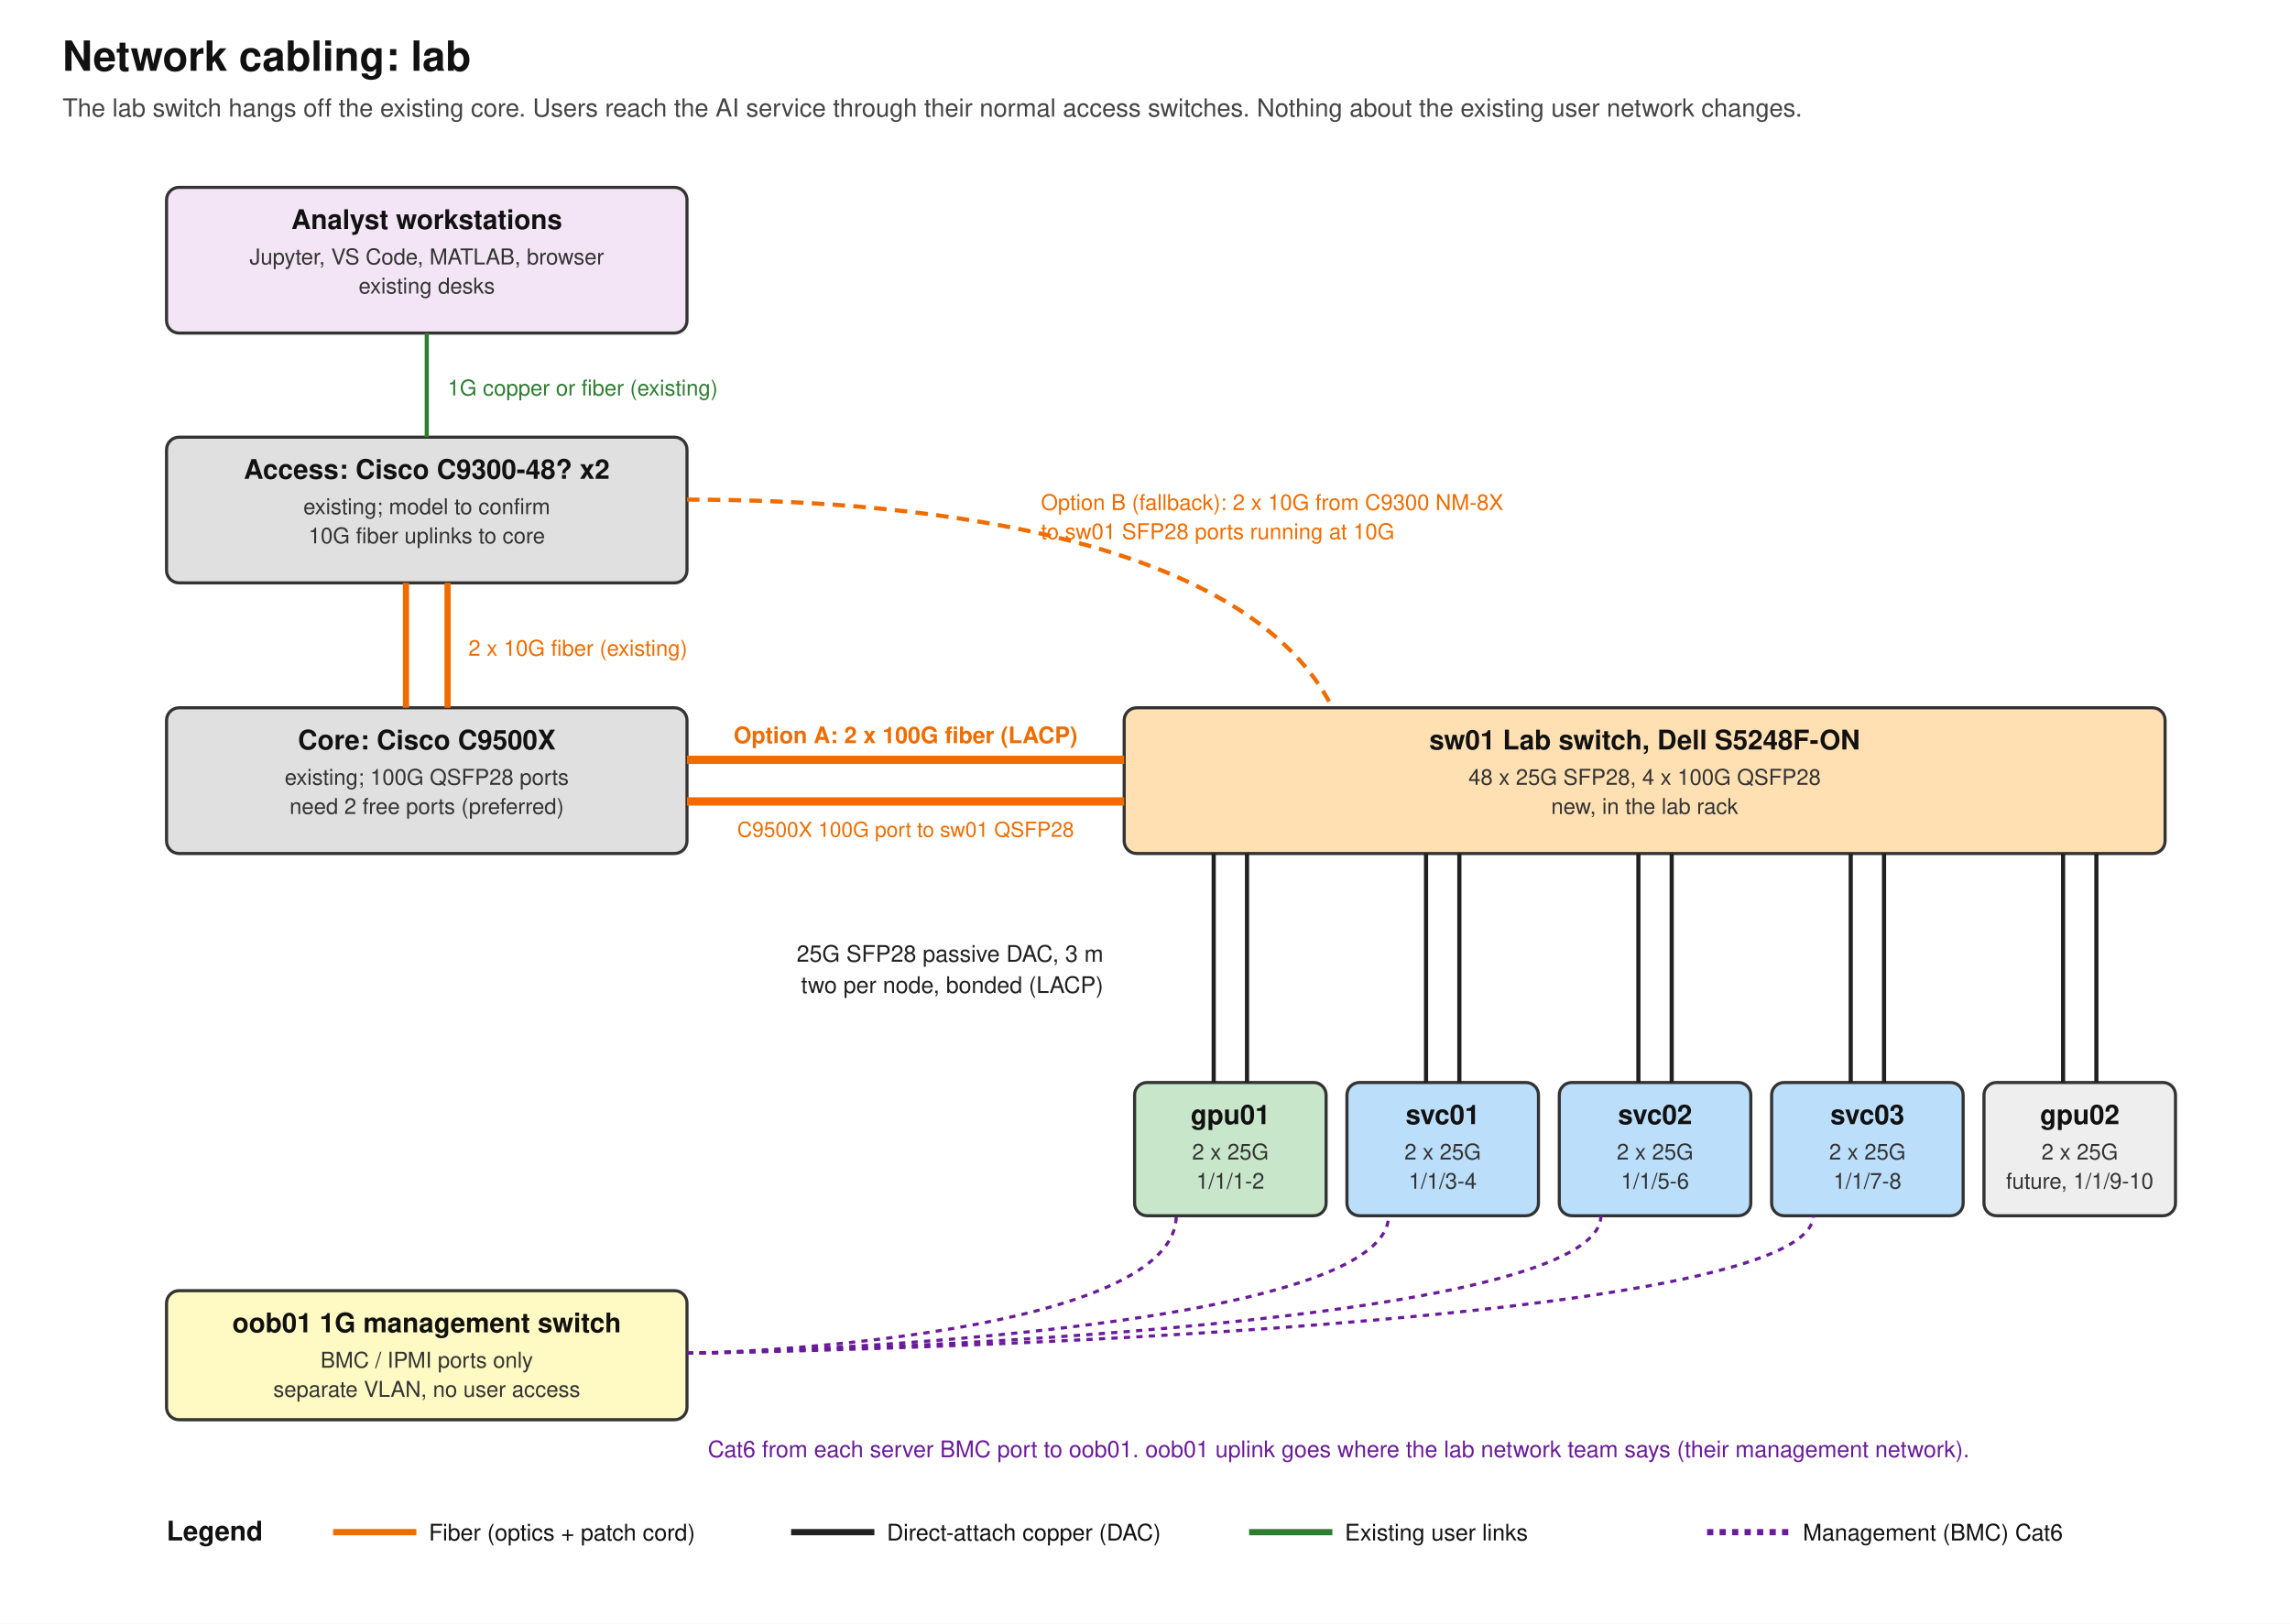
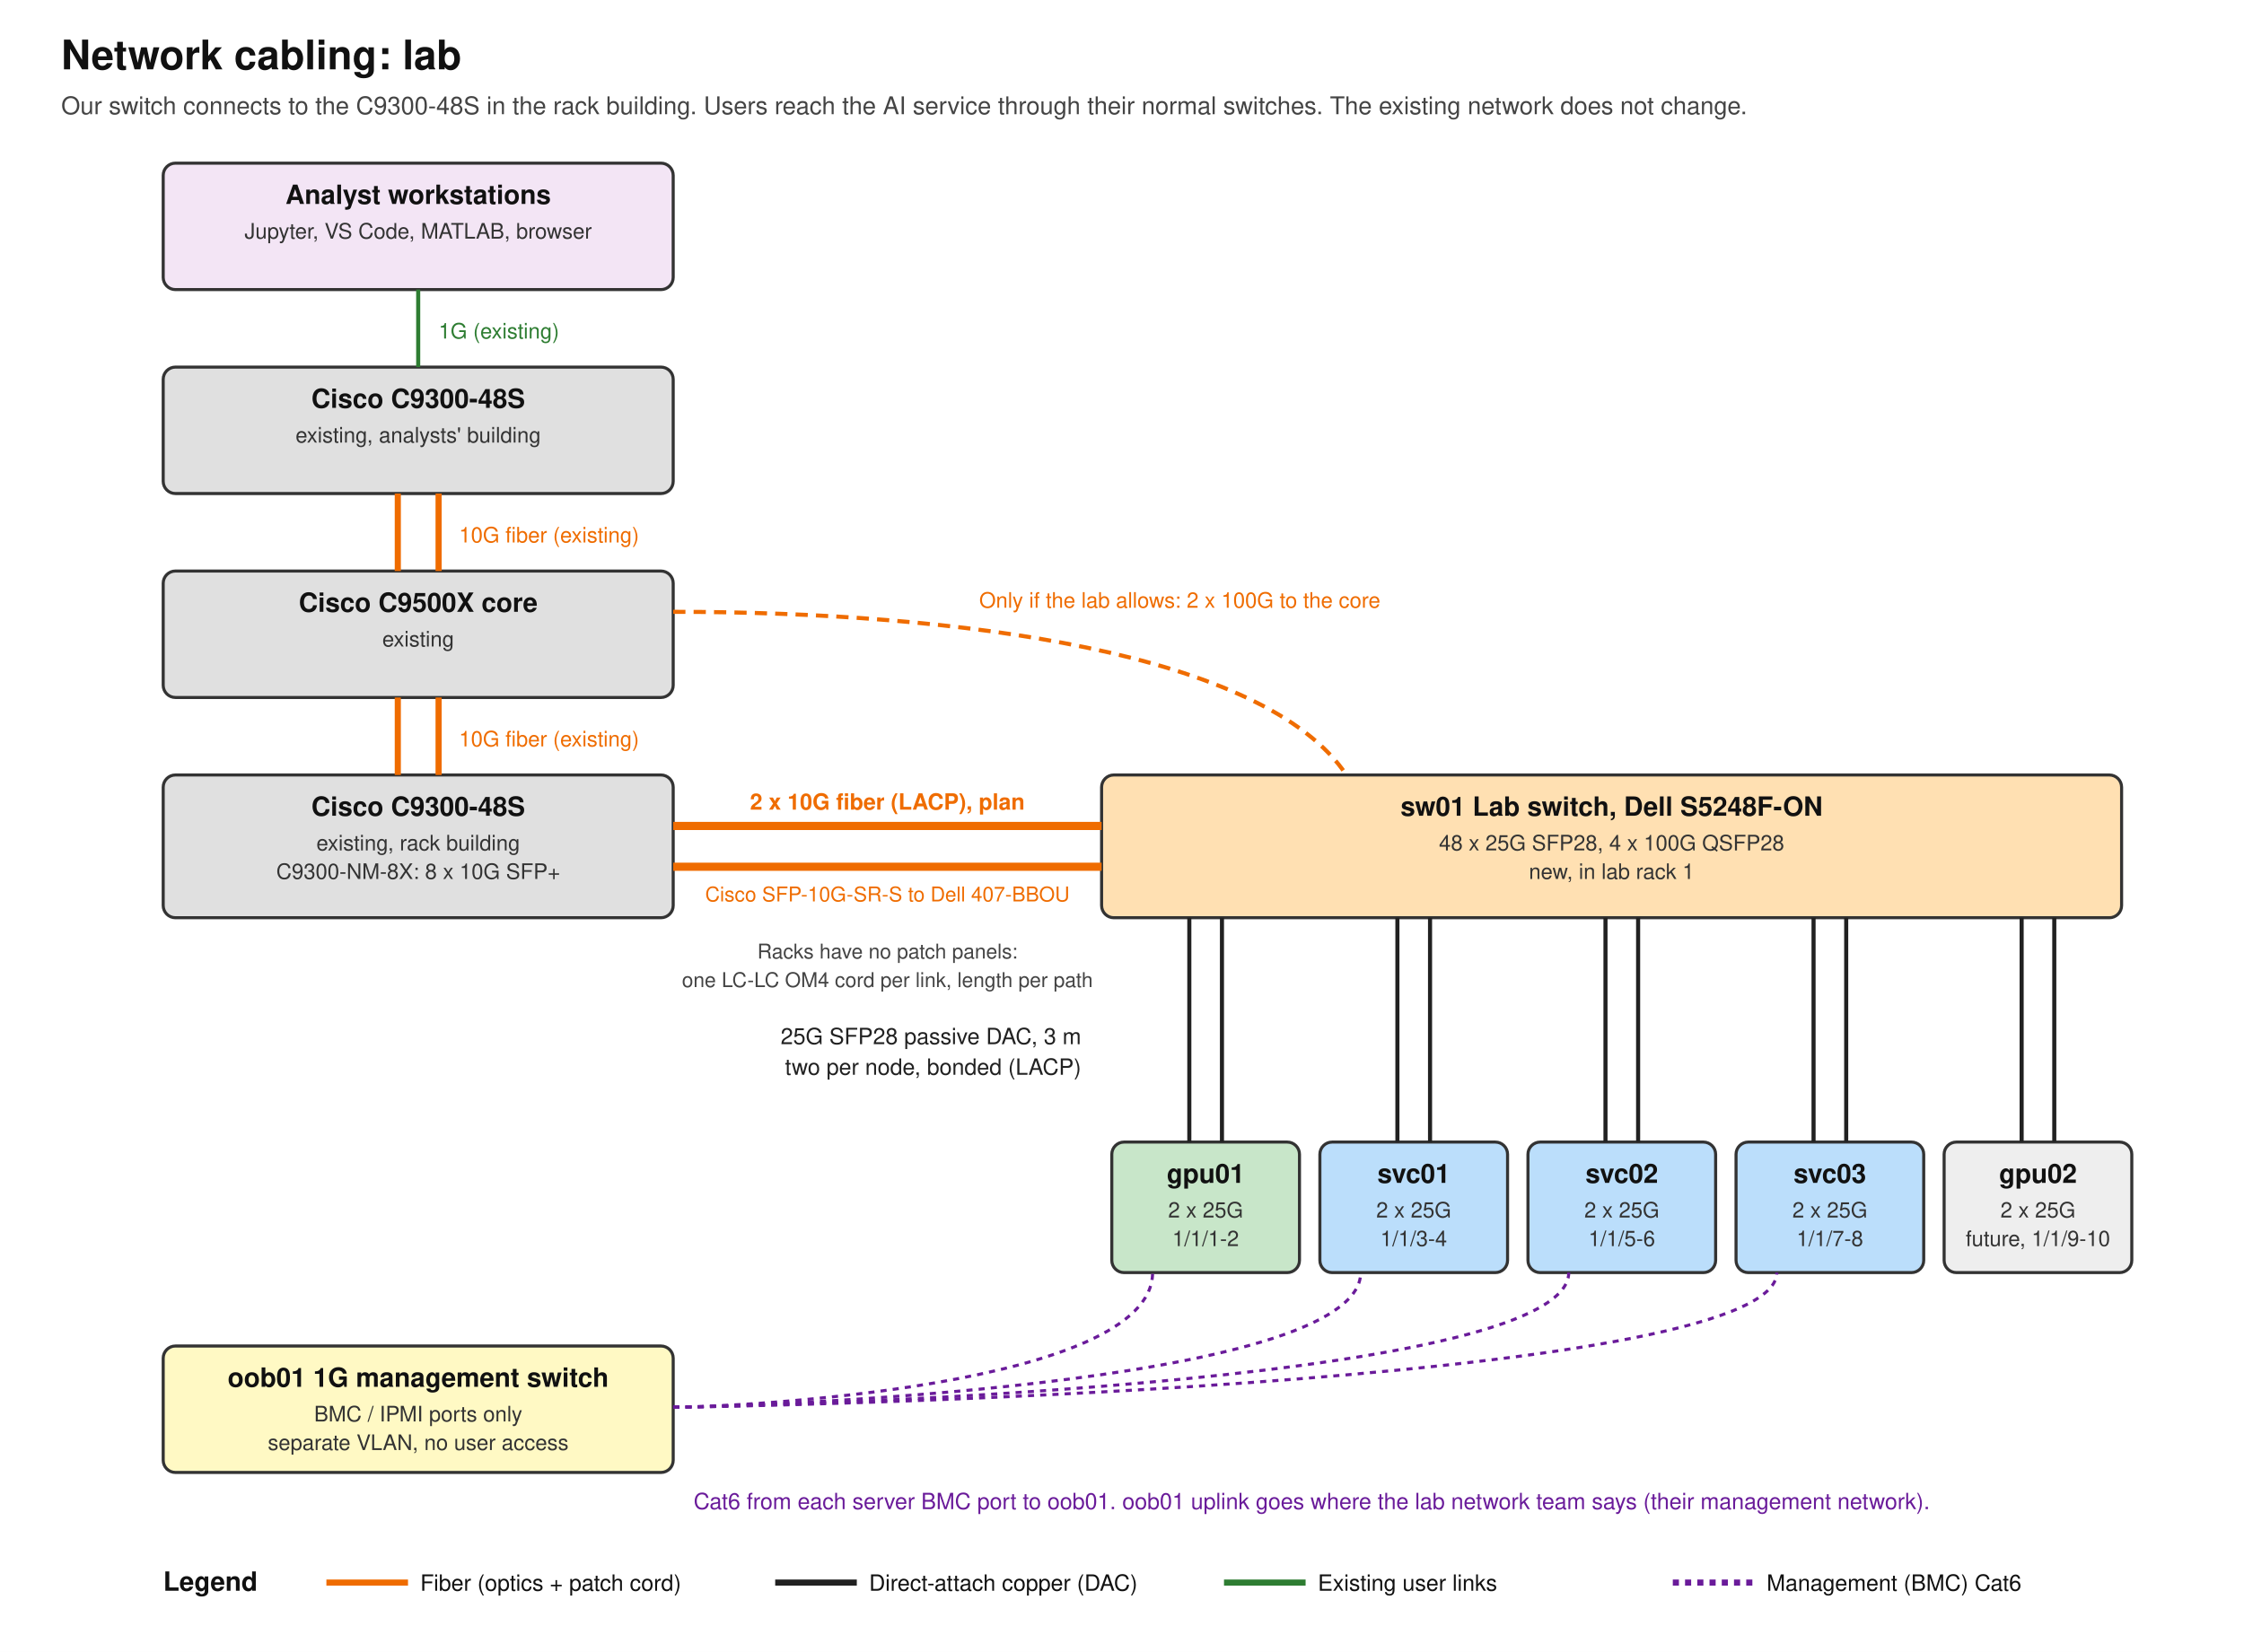
- <svg xmlns="http://www.w3.org/2000/svg" viewBox="0 0 1100 780" width="1100" height="780" font-family="Helvetica, Arial, sans-serif">
-   <rect width="1100" height="780" fill="#ffffff" />
+ <svg xmlns="http://www.w3.org/2000/svg" viewBox="0 0 1100 810" width="1100" height="810" font-family="Helvetica, Arial, sans-serif">
+   <rect width="1100" height="810" fill="#ffffff" />
  <text x="30" y="34" font-size="20" text-anchor="start" font-weight="bold" fill="#111">Network cabling: lab</text>
-   <text x="30" y="56" font-size="12" text-anchor="start" font-weight="normal" fill="#444">The lab switch hangs off the existing core. Users reach the AI service through their normal access switches. Nothing about the existing user network changes.</text>
-   <rect x="80" y="90" width="250" height="70" fill="#f3e5f5" stroke="#333" stroke-width="1.5" rx="6" />
-   <text x="205.0" y="110" font-size="13" text-anchor="middle" font-weight="bold" fill="#111">Analyst workstations</text>
-   <text x="205.0" y="127" font-size="10.5" text-anchor="middle" font-weight="normal" fill="#333">Jupyter, VS Code, MATLAB, browser</text>
-   <text x="205.0" y="141" font-size="10.5" text-anchor="middle" font-weight="normal" fill="#333">existing desks</text>
-   <rect x="80" y="210" width="250" height="70" fill="#e0e0e0" stroke="#333" stroke-width="1.5" rx="6" />
-   <text x="205.0" y="230" font-size="13" text-anchor="middle" font-weight="bold" fill="#111">Access: Cisco C9300-48? x2</text>
-   <text x="205.0" y="247" font-size="10.5" text-anchor="middle" font-weight="normal" fill="#333">existing; model to confirm</text>
-   <text x="205.0" y="261" font-size="10.5" text-anchor="middle" font-weight="normal" fill="#333">10G fiber uplinks to core</text>
-   <rect x="80" y="340" width="250" height="70" fill="#e0e0e0" stroke="#333" stroke-width="1.5" rx="6" />
-   <text x="205.0" y="360" font-size="13" text-anchor="middle" font-weight="bold" fill="#111">Core: Cisco C9500X</text>
-   <text x="205.0" y="377" font-size="10.5" text-anchor="middle" font-weight="normal" fill="#333">existing; 100G QSFP28 ports</text>
-   <text x="205.0" y="391" font-size="10.5" text-anchor="middle" font-weight="normal" fill="#333">need 2 free ports (preferred)</text>
-   <line x1="205" y1="160" x2="205" y2="210" stroke="#2e7d32" stroke-width="2" />
-   <text x="215" y="190" font-size="10.5" text-anchor="start" font-weight="normal" fill="#2e7d32">1G copper or fiber (existing)</text>
-   <line x1="195" y1="280" x2="195" y2="340" stroke="#ef6c00" stroke-width="3" />
-   <line x1="215" y1="280" x2="215" y2="340" stroke="#ef6c00" stroke-width="3" />
-   <text x="225" y="315" font-size="10.5" text-anchor="start" font-weight="normal" fill="#ef6c00">2 x 10G fiber (existing)</text>
-   <rect x="540" y="340" width="500" height="70" fill="#ffe0b2" stroke="#333" stroke-width="1.5" rx="6" />
-   <text x="790.0" y="360" font-size="13" text-anchor="middle" font-weight="bold" fill="#111">sw01 Lab switch, Dell S5248F-ON</text>
-   <text x="790.0" y="377" font-size="10.5" text-anchor="middle" font-weight="normal" fill="#333">48 x 25G SFP28, 4 x 100G QSFP28</text>
-   <text x="790.0" y="391" font-size="10.5" text-anchor="middle" font-weight="normal" fill="#333">new, in the lab rack</text>
-   <path d="M330 365 L540 365" fill="none" stroke="#ef6c00" stroke-width="4" />
-   <path d="M330 385 L540 385" fill="none" stroke="#ef6c00" stroke-width="4" />
-   <text x="435" y="357" font-size="11" text-anchor="middle" font-weight="bold" fill="#ef6c00">Option A: 2 x 100G fiber (LACP)</text>
-   <text x="435" y="402" font-size="10" text-anchor="middle" font-weight="normal" fill="#ef6c00">C9500X 100G port to sw01 QSFP28</text>
-   <path d="M330 240 C 450 240, 600 260, 640 340" fill="none" stroke="#ef6c00" stroke-width="2" stroke-dasharray="6 4" />
-   <text x="500" y="245" font-size="10.5" text-anchor="start" font-weight="normal" fill="#ef6c00">Option B (fallback): 2 x 10G from C9300 NM-8X</text>
-   <text x="500" y="259" font-size="10.5" text-anchor="start" font-weight="normal" fill="#ef6c00">to sw01 SFP28 ports running at 10G</text>
-   <rect x="545" y="520" width="92" height="64" fill="#c8e6c9" stroke="#333" stroke-width="1.5" rx="6" />
-   <text x="591.0" y="540" font-size="13" text-anchor="middle" font-weight="bold" fill="#111">gpu01</text>
-   <text x="591.0" y="557" font-size="10.5" text-anchor="middle" font-weight="normal" fill="#333">2 x 25G</text>
-   <text x="591.0" y="571" font-size="10.5" text-anchor="middle" font-weight="normal" fill="#333">1/1/1-2</text>
-   <line x1="583" y1="410" x2="583" y2="520" stroke="#212121" stroke-width="2" />
-   <line x1="599" y1="410" x2="599" y2="520" stroke="#212121" stroke-width="2" />
-   <rect x="647" y="520" width="92" height="64" fill="#bbdefb" stroke="#333" stroke-width="1.5" rx="6" />
-   <text x="693.0" y="540" font-size="13" text-anchor="middle" font-weight="bold" fill="#111">svc01</text>
-   <text x="693.0" y="557" font-size="10.5" text-anchor="middle" font-weight="normal" fill="#333">2 x 25G</text>
-   <text x="693.0" y="571" font-size="10.5" text-anchor="middle" font-weight="normal" fill="#333">1/1/3-4</text>
-   <line x1="685" y1="410" x2="685" y2="520" stroke="#212121" stroke-width="2" />
-   <line x1="701" y1="410" x2="701" y2="520" stroke="#212121" stroke-width="2" />
-   <rect x="749" y="520" width="92" height="64" fill="#bbdefb" stroke="#333" stroke-width="1.5" rx="6" />
-   <text x="795.0" y="540" font-size="13" text-anchor="middle" font-weight="bold" fill="#111">svc02</text>
-   <text x="795.0" y="557" font-size="10.5" text-anchor="middle" font-weight="normal" fill="#333">2 x 25G</text>
-   <text x="795.0" y="571" font-size="10.5" text-anchor="middle" font-weight="normal" fill="#333">1/1/5-6</text>
-   <line x1="787" y1="410" x2="787" y2="520" stroke="#212121" stroke-width="2" />
-   <line x1="803" y1="410" x2="803" y2="520" stroke="#212121" stroke-width="2" />
-   <rect x="851" y="520" width="92" height="64" fill="#bbdefb" stroke="#333" stroke-width="1.5" rx="6" />
-   <text x="897.0" y="540" font-size="13" text-anchor="middle" font-weight="bold" fill="#111">svc03</text>
-   <text x="897.0" y="557" font-size="10.5" text-anchor="middle" font-weight="normal" fill="#333">2 x 25G</text>
-   <text x="897.0" y="571" font-size="10.5" text-anchor="middle" font-weight="normal" fill="#333">1/1/7-8</text>
-   <line x1="889" y1="410" x2="889" y2="520" stroke="#212121" stroke-width="2" />
-   <line x1="905" y1="410" x2="905" y2="520" stroke="#212121" stroke-width="2" />
-   <rect x="953" y="520" width="92" height="64" fill="#eeeeee" stroke="#333" stroke-width="1.5" rx="6" />
-   <text x="999.0" y="540" font-size="13" text-anchor="middle" font-weight="bold" fill="#111">gpu02</text>
-   <text x="999.0" y="557" font-size="10.5" text-anchor="middle" font-weight="normal" fill="#333">2 x 25G</text>
-   <text x="999.0" y="571" font-size="10.5" text-anchor="middle" font-weight="normal" fill="#333">future, 1/1/9-10</text>
-   <line x1="991" y1="410" x2="991" y2="520" stroke="#212121" stroke-width="2" />
-   <line x1="1007" y1="410" x2="1007" y2="520" stroke="#212121" stroke-width="2" />
-   <text x="530" y="462" font-size="11" text-anchor="end" font-weight="normal" fill="#212121">25G SFP28 passive DAC, 3 m</text>
-   <text x="530" y="477" font-size="11" text-anchor="end" font-weight="normal" fill="#212121">two per node, bonded (LACP)</text>
-   <rect x="80" y="620" width="250" height="62" fill="#fff9c4" stroke="#333" stroke-width="1.5" rx="6" />
-   <text x="205.0" y="640" font-size="13" text-anchor="middle" font-weight="bold" fill="#111">oob01 1G management switch</text>
-   <text x="205.0" y="657" font-size="10.5" text-anchor="middle" font-weight="normal" fill="#333">BMC / IPMI ports only</text>
-   <text x="205.0" y="671" font-size="10.5" text-anchor="middle" font-weight="normal" fill="#333">separate VLAN, no user access</text>
-   <path d="M330 650 C 360 650, 565 640, 565 584" fill="none" stroke="#6a1b9a" stroke-width="1.5" stroke-dasharray="3 3" />
-   <path d="M330 650 C 360 650, 667 640, 667 584" fill="none" stroke="#6a1b9a" stroke-width="1.5" stroke-dasharray="3 3" />
-   <path d="M330 650 C 360 650, 769 640, 769 584" fill="none" stroke="#6a1b9a" stroke-width="1.5" stroke-dasharray="3 3" />
-   <path d="M330 650 C 360 650, 871 640, 871 584" fill="none" stroke="#6a1b9a" stroke-width="1.5" stroke-dasharray="3 3" />
-   <text x="340" y="700" font-size="11" text-anchor="start" font-weight="normal" fill="#6a1b9a">Cat6 from each server BMC port to oob01. oob01 uplink goes where the lab network team says (their management network).</text>
-   <text x="80" y="740" font-size="13" text-anchor="start" font-weight="bold" fill="#111">Legend</text>
-   <line x1="160" y1="736" x2="200" y2="736" stroke="#ef6c00" stroke-width="3" />
-   <text x="206" y="740" font-size="11" text-anchor="start" font-weight="normal" fill="#111">Fiber (optics + patch cord)</text>
-   <line x1="380" y1="736" x2="420" y2="736" stroke="#212121" stroke-width="3" />
-   <text x="426" y="740" font-size="11" text-anchor="start" font-weight="normal" fill="#111">Direct-attach copper (DAC)</text>
-   <line x1="600" y1="736" x2="640" y2="736" stroke="#2e7d32" stroke-width="3" />
-   <text x="646" y="740" font-size="11" text-anchor="start" font-weight="normal" fill="#111">Existing user links</text>
-   <line x1="820" y1="736" x2="860" y2="736" stroke="#6a1b9a" stroke-width="3" stroke-dasharray="3 3" />
-   <text x="866" y="740" font-size="11" text-anchor="start" font-weight="normal" fill="#111">Management (BMC) Cat6</text>
+   <text x="30" y="56" font-size="12" text-anchor="start" font-weight="normal" fill="#444">Our switch connects to the C9300-48S in the rack building. Users reach the AI service through their normal switches. The existing network does not change.</text>
+   <rect x="80" y="80" width="250" height="62" fill="#f3e5f5" stroke="#333" stroke-width="1.5" rx="6" />
+   <text x="205.0" y="100" font-size="13" text-anchor="middle" font-weight="bold" fill="#111">Analyst workstations</text>
+   <text x="205.0" y="117" font-size="10.5" text-anchor="middle" font-weight="normal" fill="#333">Jupyter, VS Code, MATLAB, browser</text>
+   <rect x="80" y="180" width="250" height="62" fill="#e0e0e0" stroke="#333" stroke-width="1.5" rx="6" />
+   <text x="205.0" y="200" font-size="13" text-anchor="middle" font-weight="bold" fill="#111">Cisco C9300-48S</text>
+   <text x="205.0" y="217" font-size="10.5" text-anchor="middle" font-weight="normal" fill="#333">existing, analysts' building</text>
+   <rect x="80" y="280" width="250" height="62" fill="#e0e0e0" stroke="#333" stroke-width="1.5" rx="6" />
+   <text x="205.0" y="300" font-size="13" text-anchor="middle" font-weight="bold" fill="#111">Cisco C9500X core</text>
+   <text x="205.0" y="317" font-size="10.5" text-anchor="middle" font-weight="normal" fill="#333">existing</text>
+   <rect x="80" y="380" width="250" height="70" fill="#e0e0e0" stroke="#333" stroke-width="1.5" rx="6" />
+   <text x="205.0" y="400" font-size="13" text-anchor="middle" font-weight="bold" fill="#111">Cisco C9300-48S</text>
+   <text x="205.0" y="417" font-size="10.5" text-anchor="middle" font-weight="normal" fill="#333">existing, rack building</text>
+   <text x="205.0" y="431" font-size="10.5" text-anchor="middle" font-weight="normal" fill="#333">C9300-NM-8X: 8 x 10G SFP+</text>
+   <line x1="205" y1="142" x2="205" y2="180" stroke="#2e7d32" stroke-width="2" />
+   <text x="215" y="166" font-size="10.5" text-anchor="start" font-weight="normal" fill="#2e7d32">1G (existing)</text>
+   <line x1="195" y1="242" x2="195" y2="280" stroke="#ef6c00" stroke-width="3" />
+   <line x1="215" y1="242" x2="215" y2="280" stroke="#ef6c00" stroke-width="3" />
+   <text x="225" y="266" font-size="10.5" text-anchor="start" font-weight="normal" fill="#ef6c00">10G fiber (existing)</text>
+   <line x1="195" y1="342" x2="195" y2="380" stroke="#ef6c00" stroke-width="3" />
+   <line x1="215" y1="342" x2="215" y2="380" stroke="#ef6c00" stroke-width="3" />
+   <text x="225" y="366" font-size="10.5" text-anchor="start" font-weight="normal" fill="#ef6c00">10G fiber (existing)</text>
+   <rect x="540" y="380" width="500" height="70" fill="#ffe0b2" stroke="#333" stroke-width="1.5" rx="6" />
+   <text x="790.0" y="400" font-size="13" text-anchor="middle" font-weight="bold" fill="#111">sw01 Lab switch, Dell S5248F-ON</text>
+   <text x="790.0" y="417" font-size="10.5" text-anchor="middle" font-weight="normal" fill="#333">48 x 25G SFP28, 4 x 100G QSFP28</text>
+   <text x="790.0" y="431" font-size="10.5" text-anchor="middle" font-weight="normal" fill="#333">new, in lab rack 1</text>
+   <path d="M330 405 L540 405" fill="none" stroke="#ef6c00" stroke-width="4" />
+   <path d="M330 425 L540 425" fill="none" stroke="#ef6c00" stroke-width="4" />
+   <text x="435" y="397" font-size="11" text-anchor="middle" font-weight="bold" fill="#ef6c00">2 x 10G fiber (LACP), plan</text>
+   <text x="435" y="442" font-size="10" text-anchor="middle" font-weight="normal" fill="#ef6c00">Cisco SFP-10G-SR-S to Dell 407-BBOU</text>
+   <text x="435" y="470" font-size="10" text-anchor="middle" font-weight="normal" fill="#444">Racks have no patch panels:</text>
+   <text x="435" y="484" font-size="10" text-anchor="middle" font-weight="normal" fill="#444">one LC-LC OM4 cord per link, length per path</text>
+   <path d="M330 300 C 470 300, 620 320, 660 380" fill="none" stroke="#ef6c00" stroke-width="2" stroke-dasharray="6 4" />
+   <text x="480" y="298" font-size="10.5" text-anchor="start" font-weight="normal" fill="#ef6c00">Only if the lab allows: 2 x 100G to the core</text>
+   <rect x="545" y="560" width="92" height="64" fill="#c8e6c9" stroke="#333" stroke-width="1.5" rx="6" />
+   <text x="591.0" y="580" font-size="13" text-anchor="middle" font-weight="bold" fill="#111">gpu01</text>
+   <text x="591.0" y="597" font-size="10.5" text-anchor="middle" font-weight="normal" fill="#333">2 x 25G</text>
+   <text x="591.0" y="611" font-size="10.5" text-anchor="middle" font-weight="normal" fill="#333">1/1/1-2</text>
+   <line x1="583" y1="450" x2="583" y2="560" stroke="#212121" stroke-width="2" />
+   <line x1="599" y1="450" x2="599" y2="560" stroke="#212121" stroke-width="2" />
+   <rect x="647" y="560" width="92" height="64" fill="#bbdefb" stroke="#333" stroke-width="1.5" rx="6" />
+   <text x="693.0" y="580" font-size="13" text-anchor="middle" font-weight="bold" fill="#111">svc01</text>
+   <text x="693.0" y="597" font-size="10.5" text-anchor="middle" font-weight="normal" fill="#333">2 x 25G</text>
+   <text x="693.0" y="611" font-size="10.5" text-anchor="middle" font-weight="normal" fill="#333">1/1/3-4</text>
+   <line x1="685" y1="450" x2="685" y2="560" stroke="#212121" stroke-width="2" />
+   <line x1="701" y1="450" x2="701" y2="560" stroke="#212121" stroke-width="2" />
+   <rect x="749" y="560" width="92" height="64" fill="#bbdefb" stroke="#333" stroke-width="1.5" rx="6" />
+   <text x="795.0" y="580" font-size="13" text-anchor="middle" font-weight="bold" fill="#111">svc02</text>
+   <text x="795.0" y="597" font-size="10.5" text-anchor="middle" font-weight="normal" fill="#333">2 x 25G</text>
+   <text x="795.0" y="611" font-size="10.5" text-anchor="middle" font-weight="normal" fill="#333">1/1/5-6</text>
+   <line x1="787" y1="450" x2="787" y2="560" stroke="#212121" stroke-width="2" />
+   <line x1="803" y1="450" x2="803" y2="560" stroke="#212121" stroke-width="2" />
+   <rect x="851" y="560" width="92" height="64" fill="#bbdefb" stroke="#333" stroke-width="1.5" rx="6" />
+   <text x="897.0" y="580" font-size="13" text-anchor="middle" font-weight="bold" fill="#111">svc03</text>
+   <text x="897.0" y="597" font-size="10.5" text-anchor="middle" font-weight="normal" fill="#333">2 x 25G</text>
+   <text x="897.0" y="611" font-size="10.5" text-anchor="middle" font-weight="normal" fill="#333">1/1/7-8</text>
+   <line x1="889" y1="450" x2="889" y2="560" stroke="#212121" stroke-width="2" />
+   <line x1="905" y1="450" x2="905" y2="560" stroke="#212121" stroke-width="2" />
+   <rect x="953" y="560" width="92" height="64" fill="#eeeeee" stroke="#333" stroke-width="1.5" rx="6" />
+   <text x="999.0" y="580" font-size="13" text-anchor="middle" font-weight="bold" fill="#111">gpu02</text>
+   <text x="999.0" y="597" font-size="10.5" text-anchor="middle" font-weight="normal" fill="#333">2 x 25G</text>
+   <text x="999.0" y="611" font-size="10.5" text-anchor="middle" font-weight="normal" fill="#333">future, 1/1/9-10</text>
+   <line x1="991" y1="450" x2="991" y2="560" stroke="#212121" stroke-width="2" />
+   <line x1="1007" y1="450" x2="1007" y2="560" stroke="#212121" stroke-width="2" />
+   <text x="530" y="512" font-size="11" text-anchor="end" font-weight="normal" fill="#212121">25G SFP28 passive DAC, 3 m</text>
+   <text x="530" y="527" font-size="11" text-anchor="end" font-weight="normal" fill="#212121">two per node, bonded (LACP)</text>
+   <rect x="80" y="660" width="250" height="62" fill="#fff9c4" stroke="#333" stroke-width="1.5" rx="6" />
+   <text x="205.0" y="680" font-size="13" text-anchor="middle" font-weight="bold" fill="#111">oob01 1G management switch</text>
+   <text x="205.0" y="697" font-size="10.5" text-anchor="middle" font-weight="normal" fill="#333">BMC / IPMI ports only</text>
+   <text x="205.0" y="711" font-size="10.5" text-anchor="middle" font-weight="normal" fill="#333">separate VLAN, no user access</text>
+   <path d="M330 690 C 360 690, 565 680, 565 624" fill="none" stroke="#6a1b9a" stroke-width="1.5" stroke-dasharray="3 3" />
+   <path d="M330 690 C 360 690, 667 680, 667 624" fill="none" stroke="#6a1b9a" stroke-width="1.5" stroke-dasharray="3 3" />
+   <path d="M330 690 C 360 690, 769 680, 769 624" fill="none" stroke="#6a1b9a" stroke-width="1.5" stroke-dasharray="3 3" />
+   <path d="M330 690 C 360 690, 871 680, 871 624" fill="none" stroke="#6a1b9a" stroke-width="1.5" stroke-dasharray="3 3" />
+   <text x="340" y="740" font-size="11" text-anchor="start" font-weight="normal" fill="#6a1b9a">Cat6 from each server BMC port to oob01. oob01 uplink goes where the lab network team says (their management network).</text>
+   <text x="80" y="780" font-size="13" text-anchor="start" font-weight="bold" fill="#111">Legend</text>
+   <line x1="160" y1="776" x2="200" y2="776" stroke="#ef6c00" stroke-width="3" />
+   <text x="206" y="780" font-size="11" text-anchor="start" font-weight="normal" fill="#111">Fiber (optics + patch cord)</text>
+   <line x1="380" y1="776" x2="420" y2="776" stroke="#212121" stroke-width="3" />
+   <text x="426" y="780" font-size="11" text-anchor="start" font-weight="normal" fill="#111">Direct-attach copper (DAC)</text>
+   <line x1="600" y1="776" x2="640" y2="776" stroke="#2e7d32" stroke-width="3" />
+   <text x="646" y="780" font-size="11" text-anchor="start" font-weight="normal" fill="#111">Existing user links</text>
+   <line x1="820" y1="776" x2="860" y2="776" stroke="#6a1b9a" stroke-width="3" stroke-dasharray="3 3" />
+   <text x="866" y="780" font-size="11" text-anchor="start" font-weight="normal" fill="#111">Management (BMC) Cat6</text>
</svg>
